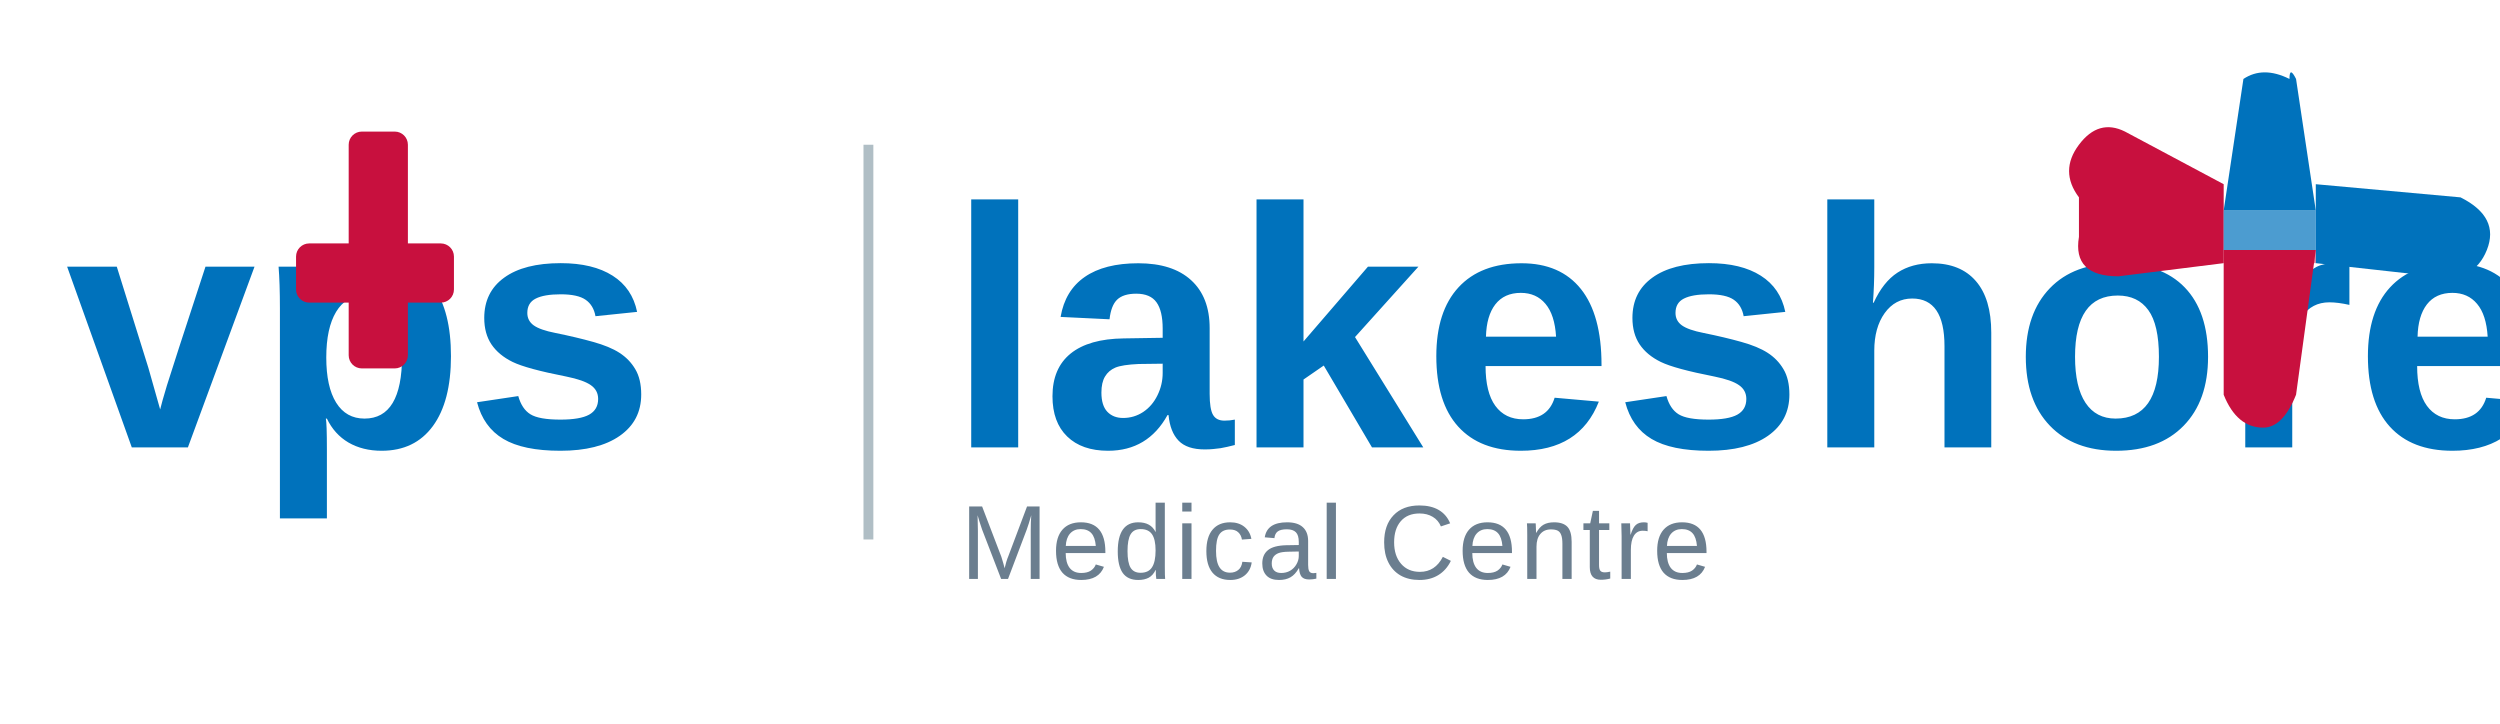
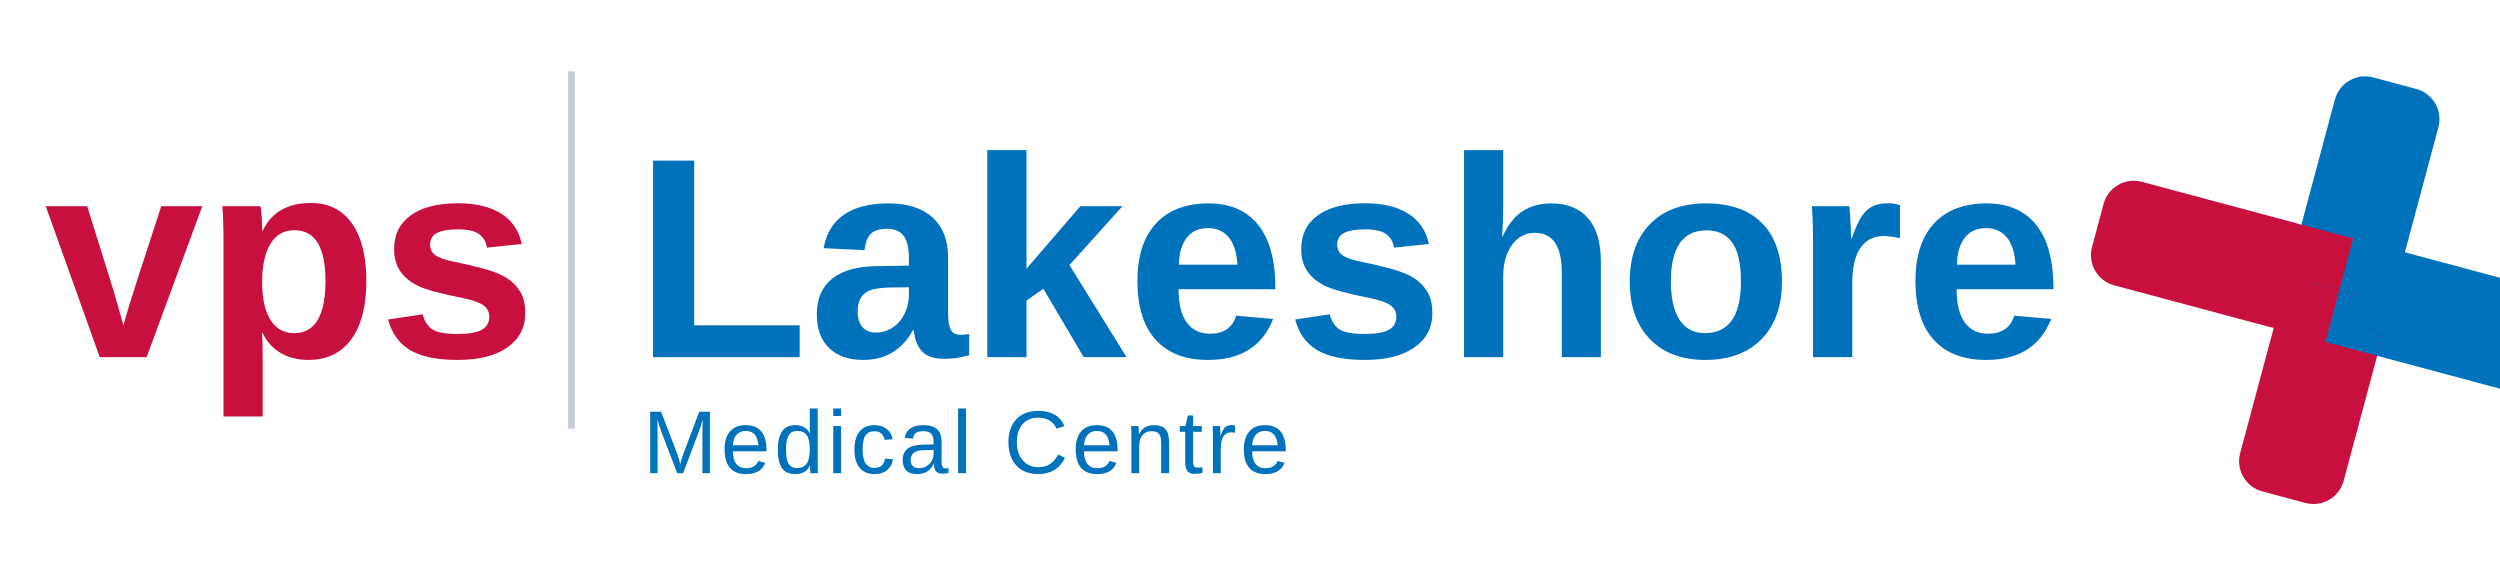
- <svg xmlns="http://www.w3.org/2000/svg" viewBox="0 0 380 110" width="380" height="110">
-   <text x="10" y="68" font-family="Arial, Helvetica, sans-serif" font-weight="800" font-size="52" fill="#0072BC">vps</text>
-   <rect x="45" y="37" width="24" height="9" rx="2" fill="#C8103E" />
-   <rect x="53" y="20" width="9" height="36" rx="2" fill="#C8103E" />
-   <line x1="132" y1="22" x2="132" y2="82" stroke="#B0BEC5" stroke-width="1.5" />
-   <text x="144" y="68" font-family="Arial, Helvetica, sans-serif" font-weight="800" font-size="52" fill="#0072BC">lakeshore</text>
-   <text x="146" y="88" font-family="Arial, Helvetica, sans-serif" font-weight="400" font-size="16" fill="#6B7E8F" letter-spacing="0.5">Medical Centre</text>
-   <path d="M 348 12 Q 344 10 341 12 L 338 32 L 352 32 L 349 12 Q 348 10 348 12 Z" fill="#0072BC" />
-   <path d="M 352 28 L 374 30 Q 380 33 378 38 Q 376 43 370 42 L 352 40 Z" fill="#0072BC" />
-   <path d="M 338 38 L 352 38 L 349 60 Q 347 65 344 65 Q 340 65 338 60 Z" fill="#C8103E" />
-   <path d="M 316 30 Q 313 26 316 22 Q 319 18 323 20 L 338 28 L 338 40 L 322 42 Q 315 42 316 36 Z" fill="#C8103E" />
-   <rect x="338" y="32" width="14" height="6" fill="#0072BC" opacity="0.7" />
-   <rect x="338" y="38" width="14" height="2" fill="#C8103E" opacity="0.5" />
+ <svg xmlns="http://www.w3.org/2000/svg" viewBox="0 0 560 130" width="560" height="130">
+   <text x="10" y="80" font-family="Arial Black, Arial, Helvetica, sans-serif" font-weight="900" font-size="64" fill="#C8103E">vps</text>
+   <line x1="128" y1="16" x2="128" y2="96" stroke="#C5CDD5" stroke-width="1.5" />
+   <text x="142" y="80" font-family="Arial Black, Arial, Helvetica, sans-serif" font-weight="900" font-size="64" fill="#0072BC">Lakeshore</text>
+   <text x="144" y="106" font-family="Arial, Helvetica, sans-serif" font-weight="400" font-size="20" fill="#0072BC" letter-spacing="0.8">Medical Centre</text>
+   <g transform="translate(524, 65) rotate(15)">
+     <rect x="-12" y="-48" width="24" height="50" rx="7" ry="7" fill="#0072BC" />
+     <rect x="0" y="-12" width="50" height="24" rx="7" ry="7" fill="#0072BC" />
+     <rect x="-12" y="0" width="24" height="48" rx="7" ry="7" fill="#C8103E" />
+     <rect x="-56" y="-12" width="50" height="24" rx="7" ry="7" fill="#C8103E" />
+     <rect x="-12" y="-12" width="12" height="12" fill="#C8103E" />
+     <rect x="0" y="0" width="12" height="12" fill="#0072BC" />
+   </g>
</svg>
